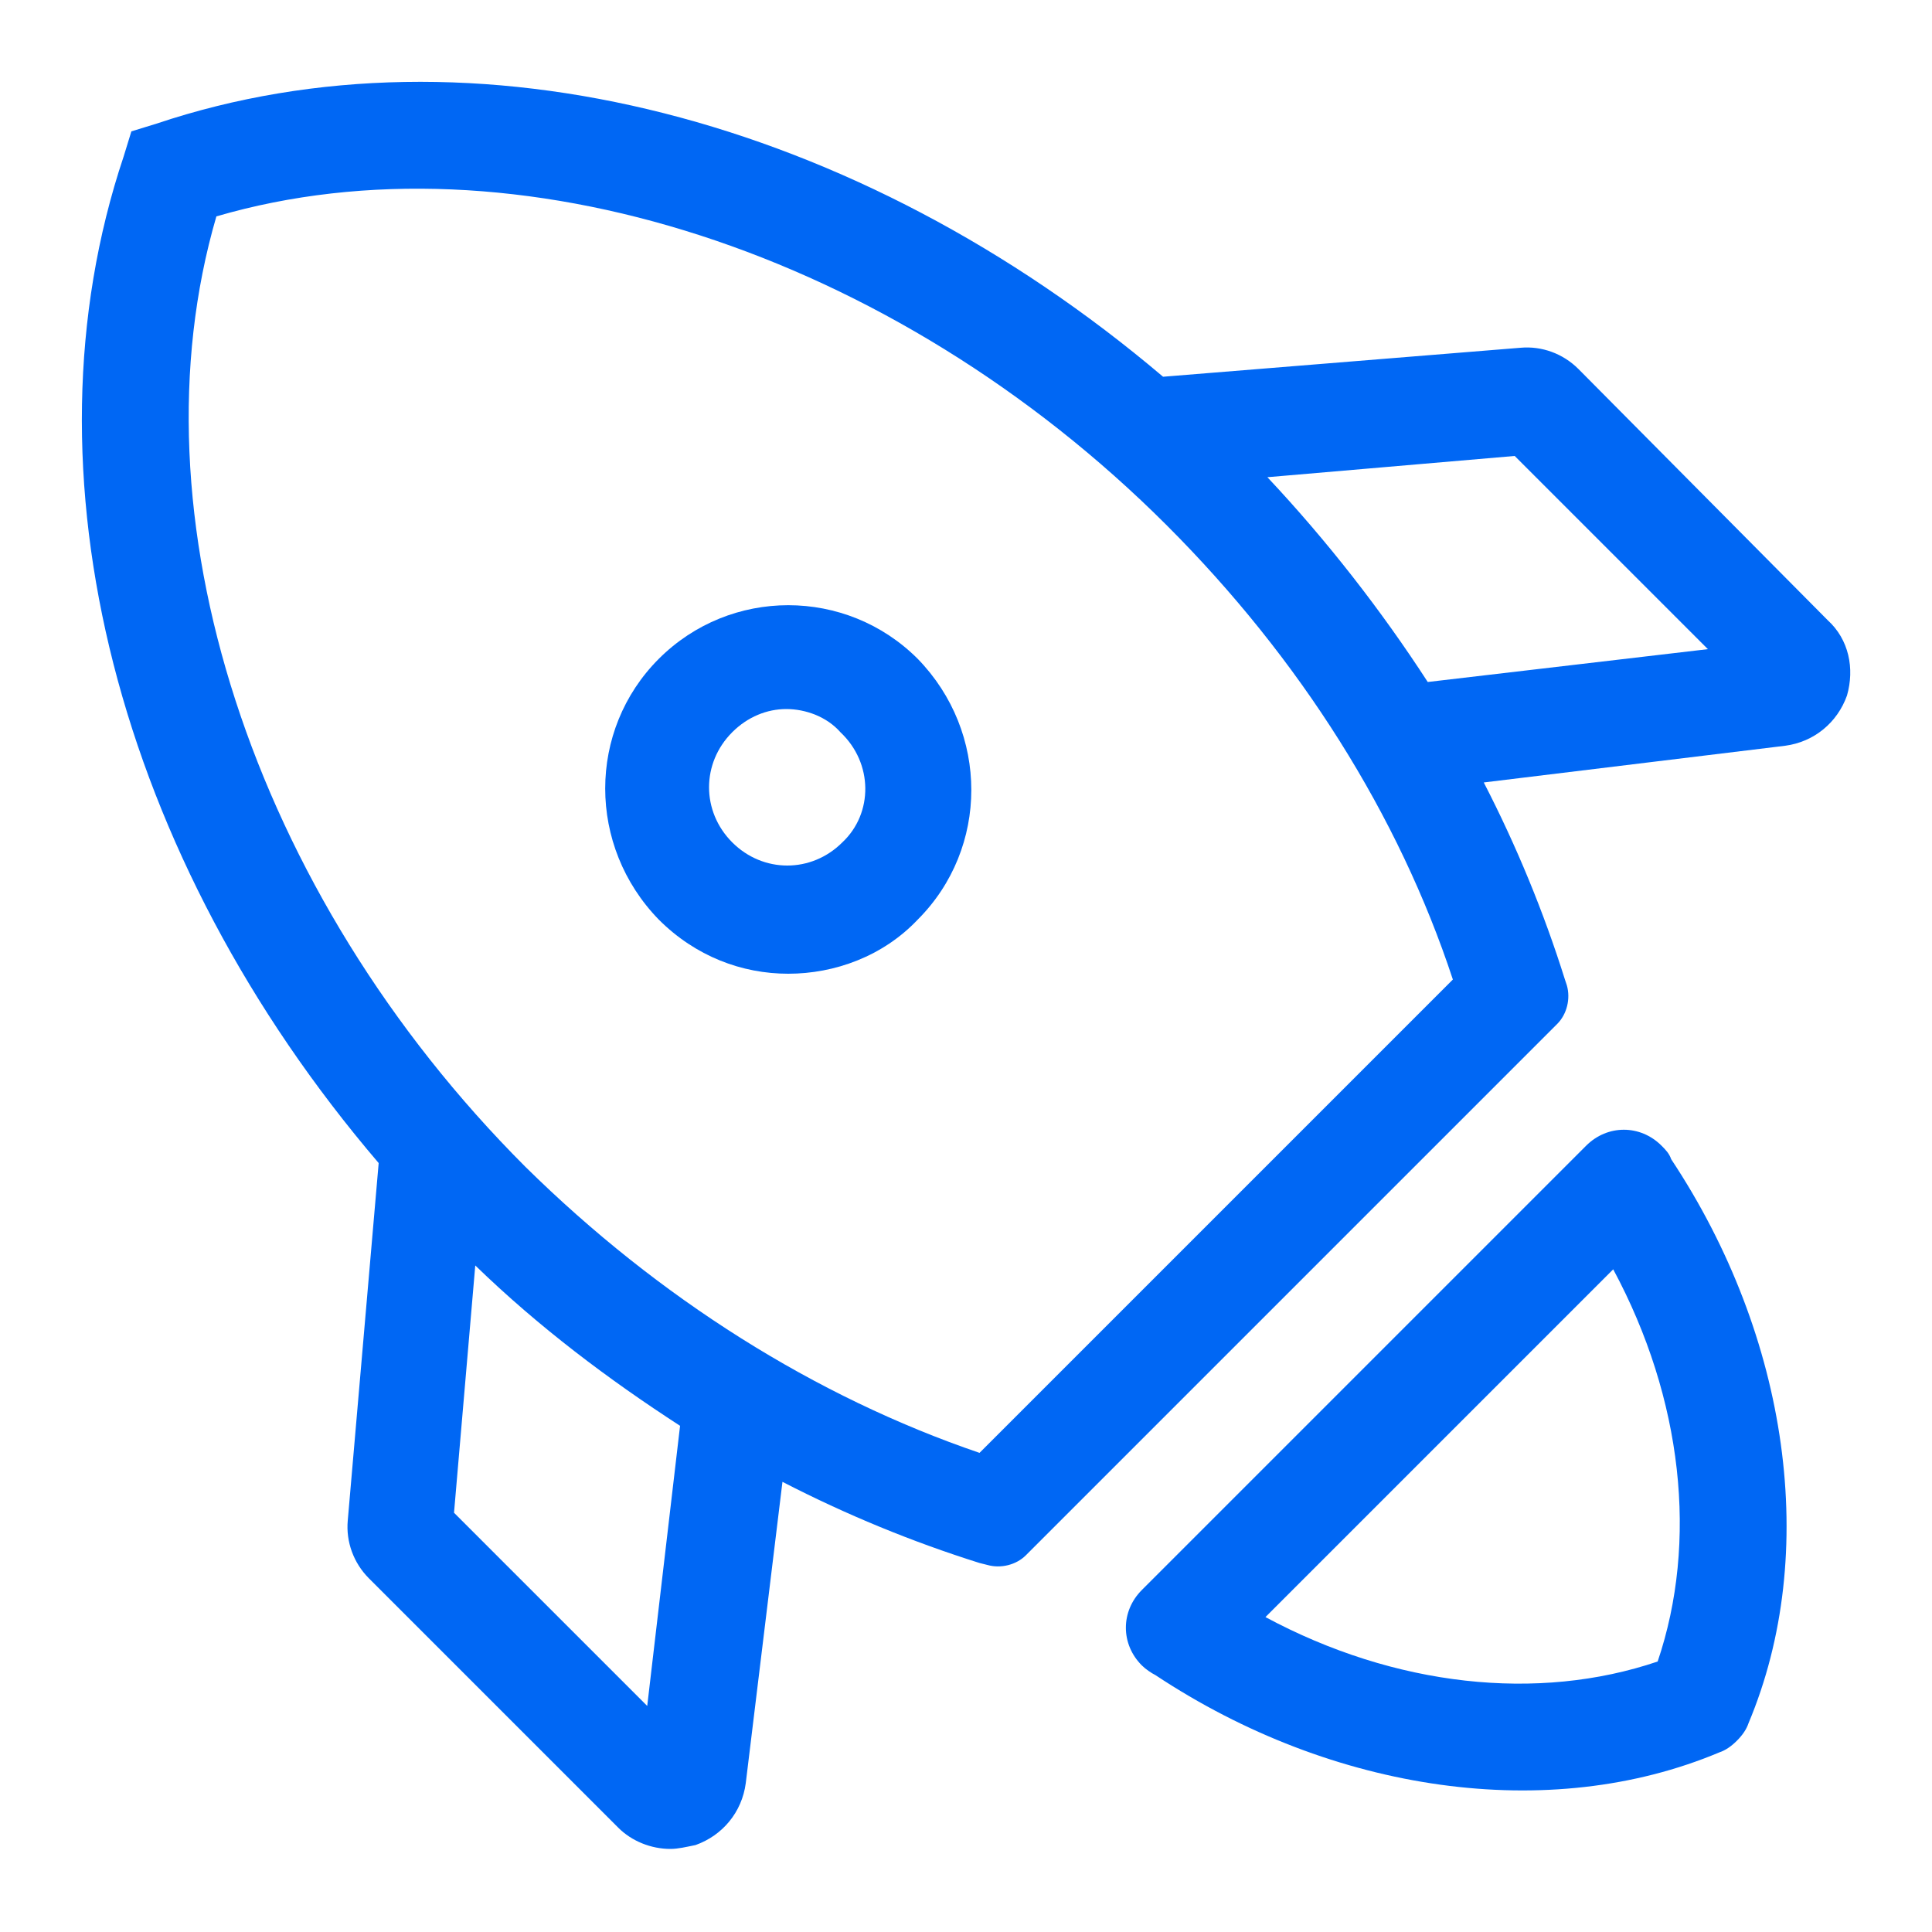
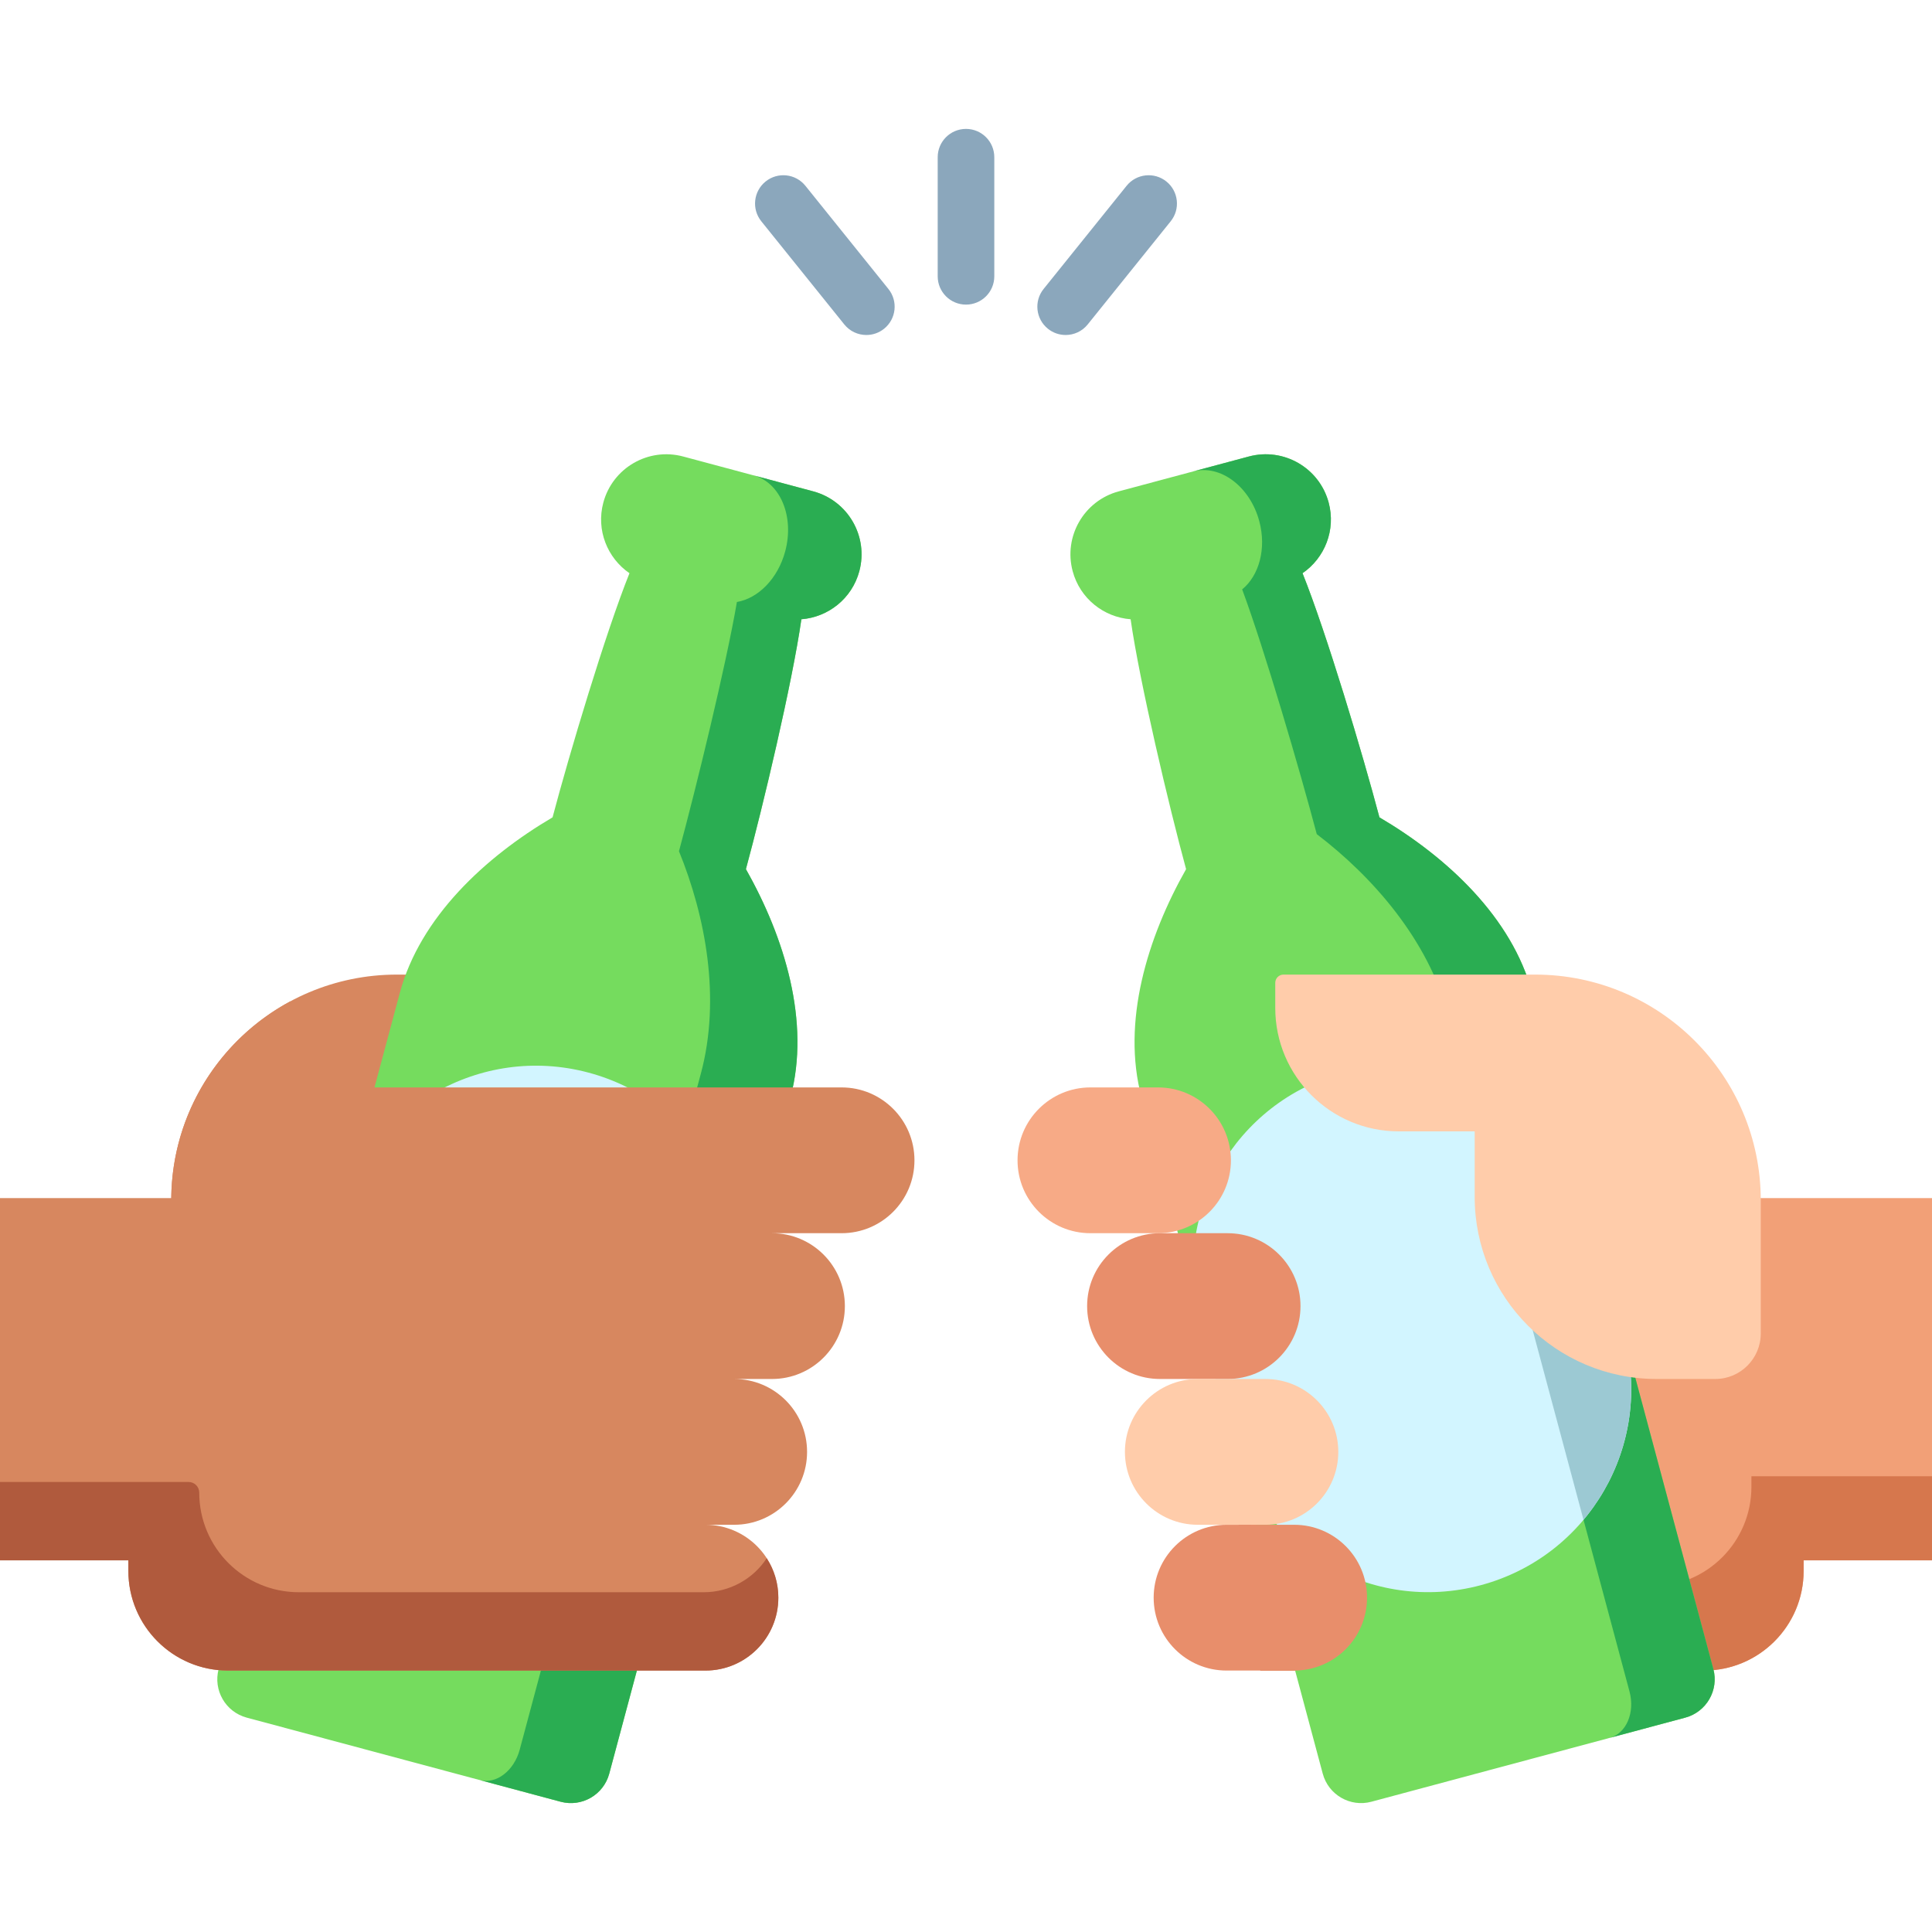
- <svg xmlns="http://www.w3.org/2000/svg" enable-background="new 0 0 100 100" height="50" viewBox="0 0 100 100" width="50">
-   <g fill="#0067f4">
-     <path d="m94.6 32.1-12.9-13c-.8-.8-1.9-1.2-3-1.1l-18.5 1.5c-15.8-13.4-35.7-18.6-52.1-13.1l-1.3.4-.4 1.3c-5.5 16.4-.3 36.3 13.2 52.1l-1.6 18.5c-.1 1.1.3 2.2 1.1 3l12.9 12.9c.7.7 1.7 1.1 2.7 1.1.4 0 .8-.1 1.3-.2 1.4-.5 2.4-1.7 2.6-3.2l1.9-15.6c3.3 1.7 6.7 3.1 10.2 4.2l.4.1c.7.2 1.5 0 2-.5l27.5-27.5c.5-.5.7-1.3.5-2l-.1-.3c-1.1-3.5-2.5-6.9-4.2-10.2l15.6-1.9c1.5-.2 2.7-1.2 3.2-2.6.4-1.4.1-2.9-1-3.9zm-61.1 56.2-10-10 1.1-12.8c3.3 3.2 6.9 5.9 10.6 8.3zm17.2-13.1c-8.5-2.9-16.6-8-23.5-14.8-14.2-14.2-20.5-33.8-16-49.2 15.4-4.5 35 1.8 49.2 16 6.9 6.9 12 15 14.8 23.5zm23.2-39.9c-2.4-3.7-5.2-7.3-8.3-10.6l12.8-1.1 10 10z" />
-     <path d="m34.1 34.1c-3.7 3.7-3.7 9.7 0 13.5 1.9 1.9 4.3 2.8 6.7 2.8s4.9-.9 6.7-2.8c3.7-3.7 3.7-9.7 0-13.5-3.7-3.7-9.7-3.7-13.4 0zm9.5 9.5c-1.6 1.6-4.1 1.6-5.7 0s-1.6-4.1 0-5.7c.8-.8 1.8-1.2 2.8-1.2s2.1.4 2.8 1.2c1.7 1.6 1.7 4.2.1 5.7z" />
-     <path d="m86 59.3c-1.1-1.1-2.8-1.1-3.9 0l-23 23c-1.1 1.1-1.1 2.8 0 3.9.2.2.5.4.7.5 9.2 6.1 20.4 7.7 29.2 4 .3-.1.6-.3.9-.6s.5-.6.6-.9c3.7-8.8 2.1-20-4-29.2-.1-.3-.3-.5-.5-.7zm-.2 26.7c-6.2 2.1-13.6 1.3-20.3-2.3l18-18c3.6 6.7 4.4 14.1 2.3 20.3z" />
+ <svg xmlns="http://www.w3.org/2000/svg" version="1.1" id="Capa_1" x="0px" y="0px" viewBox="0 0 512 512" style="enable-background:new 0 0 512 512;" xml:space="preserve">
+   <path style="fill:#F2A077;" d="M443.779,317.503v-5.255c0-13.293-10.776-24.07-24.07-24.07H310.987l23.018,154.537h117.573  c14.582,0,26.402-11.821,26.402-26.402v-2.814H512v-95.996L443.779,317.503L443.779,317.503z" />
+   <path style="fill:#D6774D;" d="M464.143,394.031c0,14.582-11.821,26.402-26.402,26.402H334.005l-19.699-132.255h-3.319  l23.018,154.537h117.573c14.581,0,26.402-11.821,26.402-26.402v-2.814H512v-22.282h-47.857V394.031z" />
+   <path style="fill:#75DC5E;" d="M365.563,216.604c-4.404-16.688-14.063-48.964-20.38-64.698c5.874-4.026,8.878-11.441,6.93-18.711  l0,0c-2.47-9.217-11.943-14.686-21.159-12.217l-34.469,9.236c-9.217,2.47-14.686,11.943-12.216,21.16l0,0  c1.948,7.27,8.257,12.189,15.357,12.739c2.396,16.785,10.169,49.566,14.7,66.22l0,0c-10.218,18.035-17.163,40.496-11.798,60.518  l48.013,179.186c1.504,5.614,7.275,8.946,12.89,7.442l83.18-22.288c5.614-1.504,8.946-7.275,7.442-12.89L406.04,263.114  C400.675,243.092,383.43,227.113,365.563,216.604L365.563,216.604z" />
+   <path style="fill:#2AAD52;" d="M454.052,442.301L406.04,263.115c-5.365-20.022-22.61-36.001-40.476-46.511l0,0  c-4.404-16.688-14.063-48.964-20.38-64.699c5.874-4.026,8.878-11.441,6.93-18.71c-2.47-9.216-11.943-14.686-21.159-12.216  l-14.808,3.968c7.238-1.939,15.107,3.96,17.577,13.176c1.948,7.27-0.057,14.417-4.538,18.07  c5.896,15.847,15.353,48.177,19.77,64.862l0,0c14.852,11.317,29.501,27.992,34.866,48.014l48.013,179.187  c1.504,5.614-0.851,11.123-5.26,12.305l20.036-5.368C452.225,453.686,455.557,447.915,454.052,442.301z" />
+   <path style="fill:#D2F5FF;" d="M392.411,420.095L392.411,420.095c-28.697,7.689-58.194-9.341-65.884-38.038l-8.55-31.911  c-7.689-28.697,9.341-58.194,38.038-65.884l0,0c28.697-7.689,58.194,9.341,65.884,38.038l8.55,31.911  C438.138,382.909,421.108,412.406,392.411,420.095z" />
+   <path style="fill:#9CC9D3;" d="M388.267,285.659l31.377,117.101c10.91-12.992,15.528-30.916,10.805-48.546l-8.551-31.914  C417.173,304.669,404.212,291.454,388.267,285.659z" />
+   <path style="fill:#F7AA86;" d="M306.889,288.178h-17.913c-10.669,0-19.317,8.649-19.317,19.317l0,0  c0,10.668,8.649,19.317,19.317,19.317h17.913c10.668,0,19.317-8.649,19.317-19.317l0,0  C326.206,296.827,317.557,288.178,306.889,288.178z" />
+   <path style="fill:#E88E6B;" d="M325.329,326.812h-17.913c-10.669,0-19.317,8.649-19.317,19.317l0,0  c0,10.668,8.649,19.317,19.317,19.317h17.913c10.668,0,19.317-8.649,19.317-19.317l0,0  C344.646,335.461,335.998,326.812,325.329,326.812z" />
+   <path style="fill:#FFCCAA;" d="M335.346,365.447h-17.913c-10.669,0-19.317,8.649-19.317,19.317l0,0  c0,10.668,8.649,19.317,19.317,19.317h17.913c10.668,0,19.317-8.649,19.317-19.317l0,0  C354.663,374.095,346.014,365.447,335.346,365.447z" />
+   <path style="fill:#E88E6B;" d="M342.962,404.081h-17.913c-10.669,0-19.317,8.649-19.317,19.317l0,0  c0,10.668,8.649,19.317,19.317,19.317h17.913c10.668,0,19.317-8.649,19.317-19.317l0,0  C362.279,412.73,353.63,404.081,342.962,404.081z" />
+   <path style="fill:#FFCCAA;" d="M406.798,258.276h-66.655c-1.208,0-2.187,0.979-2.187,2.187v6.64  c0,18.073,14.659,32.724,32.732,32.724c4.759,0,20.119,0,20.119,0v17.397c0,26.632,21.59,48.222,48.222,48.222h15.528  c6.663,0,12.064-5.401,12.064-12.064V332.63v-14.533C466.621,285.059,439.838,258.276,406.798,258.276z" />
+   <path style="fill:#D7875F;" d="M174.043,267.103v-6.64c0-1.208-0.979-2.187-2.187-2.187h-66.654  c-33.039,0-59.823,26.783-59.823,59.823v14.533v20.752c0,6.662,5.401,12.064,12.064,12.064H72.97  c26.632,0,48.222-21.59,48.222-48.222v-17.397c0,0,15.359,0,20.119,0C159.384,299.827,174.043,285.176,174.043,267.103z" />
+   <path style="fill:#75DC5E;" d="M146.436,216.604c4.404-16.688,14.063-48.964,20.38-64.698c-5.874-4.026-8.878-11.441-6.93-18.711  l0,0c2.47-9.217,11.943-14.686,21.159-12.217l34.469,9.236c9.217,2.47,14.686,11.943,12.216,21.16l0,0  c-1.948,7.27-8.257,12.189-15.357,12.739c-2.396,16.785-10.169,49.566-14.7,66.22l0,0c10.218,18.035,17.163,40.496,11.798,60.518  l-48.013,179.186c-1.504,5.614-7.275,8.946-12.89,7.442l-83.18-22.288c-5.614-1.504-8.946-7.275-7.442-12.89l48.013-179.187  C111.325,243.092,128.57,227.113,146.436,216.604L146.436,216.604z" />
+   <path style="fill:#2AAD52;" d="M215.515,130.214l-15.816-4.238c7.104,1.903,10.86,10.918,8.39,20.134  c-1.948,7.27-7.189,12.475-12.802,13.423c-2.846,16.665-10.835,49.388-15.351,66.046c6.999,17.173,11.171,38.89,5.806,58.912  l-48.013,179.186c-1.504,5.614-6.232,9.226-10.559,8.066l21.399,5.734c5.614,1.505,11.385-1.827,12.89-7.442l48.013-179.186  c5.365-20.022-1.58-42.483-11.798-60.518l0,0c4.531-16.654,12.304-49.435,14.7-66.22c7.1-0.55,13.409-5.469,15.357-12.739  C230.201,142.157,224.731,132.684,215.515,130.214z" />
+   <path style="fill:#D2F5FF;" d="M119.589,420.095L119.589,420.095c28.697,7.689,58.194-9.341,65.884-38.038l8.55-31.911  c7.689-28.697-9.341-58.194-38.038-65.884l0,0c-28.697-7.689-58.194,9.341-65.884,38.038l-8.55,31.911  C73.862,382.909,90.892,412.406,119.589,420.095z" />
+   <path style="fill:#9CC9D3;" d="M181.64,299.803l-32.063,119.662c14.972-4.702,27.597-15.856,33.764-31.091l11.994-44.764  C197.612,327.333,192.256,311.361,181.64,299.803z" />
+   <path style="fill:#D7875F;" d="M223.024,326.812c10.668,0,19.317-8.649,19.317-19.317c0-10.669-8.649-19.317-19.317-19.317h-17.913  c-1.432,0-112.821,0-112.821,0c-5.806,0-11.131,2.056-15.288,5.479v-28.323c-18.655,9.991-31.392,29.58-31.613,52.169H0v95.996  h34.019v2.814c0,14.581,11.821,26.402,26.402,26.402h117.573h8.956c10.668,0,19.317-8.649,19.317-19.317  s-8.649-19.317-19.317-19.317h7.616c10.669,0,19.317-8.649,19.317-19.317s-8.648-19.317-19.317-19.317h10.017  c10.668,0,19.317-8.649,19.317-19.317s-8.649-19.317-19.317-19.317c0.158,0,0.33,0,0.528,0h17.913V326.812z" />
+   <path style="fill:#B05A3D;" d="M186.488,421.958h-8.493H79.201c-14.581,0-26.402-11.821-26.402-26.402  c0-1.554-1.26-2.814-2.814-2.814H0v20.757h34.019v2.814c0,14.581,11.821,26.402,26.402,26.402h117.573h8.957  c10.668,0,19.317-8.649,19.317-19.317c0-3.852-1.14-7.432-3.084-10.446C199.639,418.388,193.411,421.958,186.488,421.958z" />
+   <g>
+     <path style="fill:#8BA7BC;" d="M256,80.725c-4.143,0-7.5-3.357-7.5-7.5V41.66c0-4.143,3.357-7.5,7.5-7.5s7.5,3.357,7.5,7.5v31.565   C263.5,77.368,260.143,80.725,256,80.725z" />
+     <path style="fill:#8BA7BC;" d="M229.596,88.778c-2.193,0-4.366-0.957-5.849-2.799l-21.994-27.337   c-2.597-3.227-2.085-7.948,1.143-10.545c3.229-2.596,7.947-2.085,10.545,1.143l21.994,27.337c2.597,3.227,2.085,7.948-1.143,10.545   C232.906,88.236,231.245,88.778,229.596,88.778z" />
+     <path style="fill:#8BA7BC;" d="M282.404,88.778c-1.65,0-3.311-0.542-4.696-1.656c-3.228-2.597-3.739-7.318-1.143-10.545   L298.56,49.24c2.596-3.229,7.317-3.737,10.545-1.143c3.228,2.597,3.739,7.318,1.143,10.545l-21.994,27.337   C286.771,87.821,284.598,88.778,282.404,88.778z" />
  </g>
+   <g>
+ </g>
+   <g>
+ </g>
+   <g>
+ </g>
+   <g>
+ </g>
+   <g>
+ </g>
+   <g>
+ </g>
+   <g>
+ </g>
+   <g>
+ </g>
+   <g>
+ </g>
+   <g>
+ </g>
+   <g>
+ </g>
+   <g>
+ </g>
+   <g>
+ </g>
+   <g>
+ </g>
+   <g>
+ </g>
</svg>
